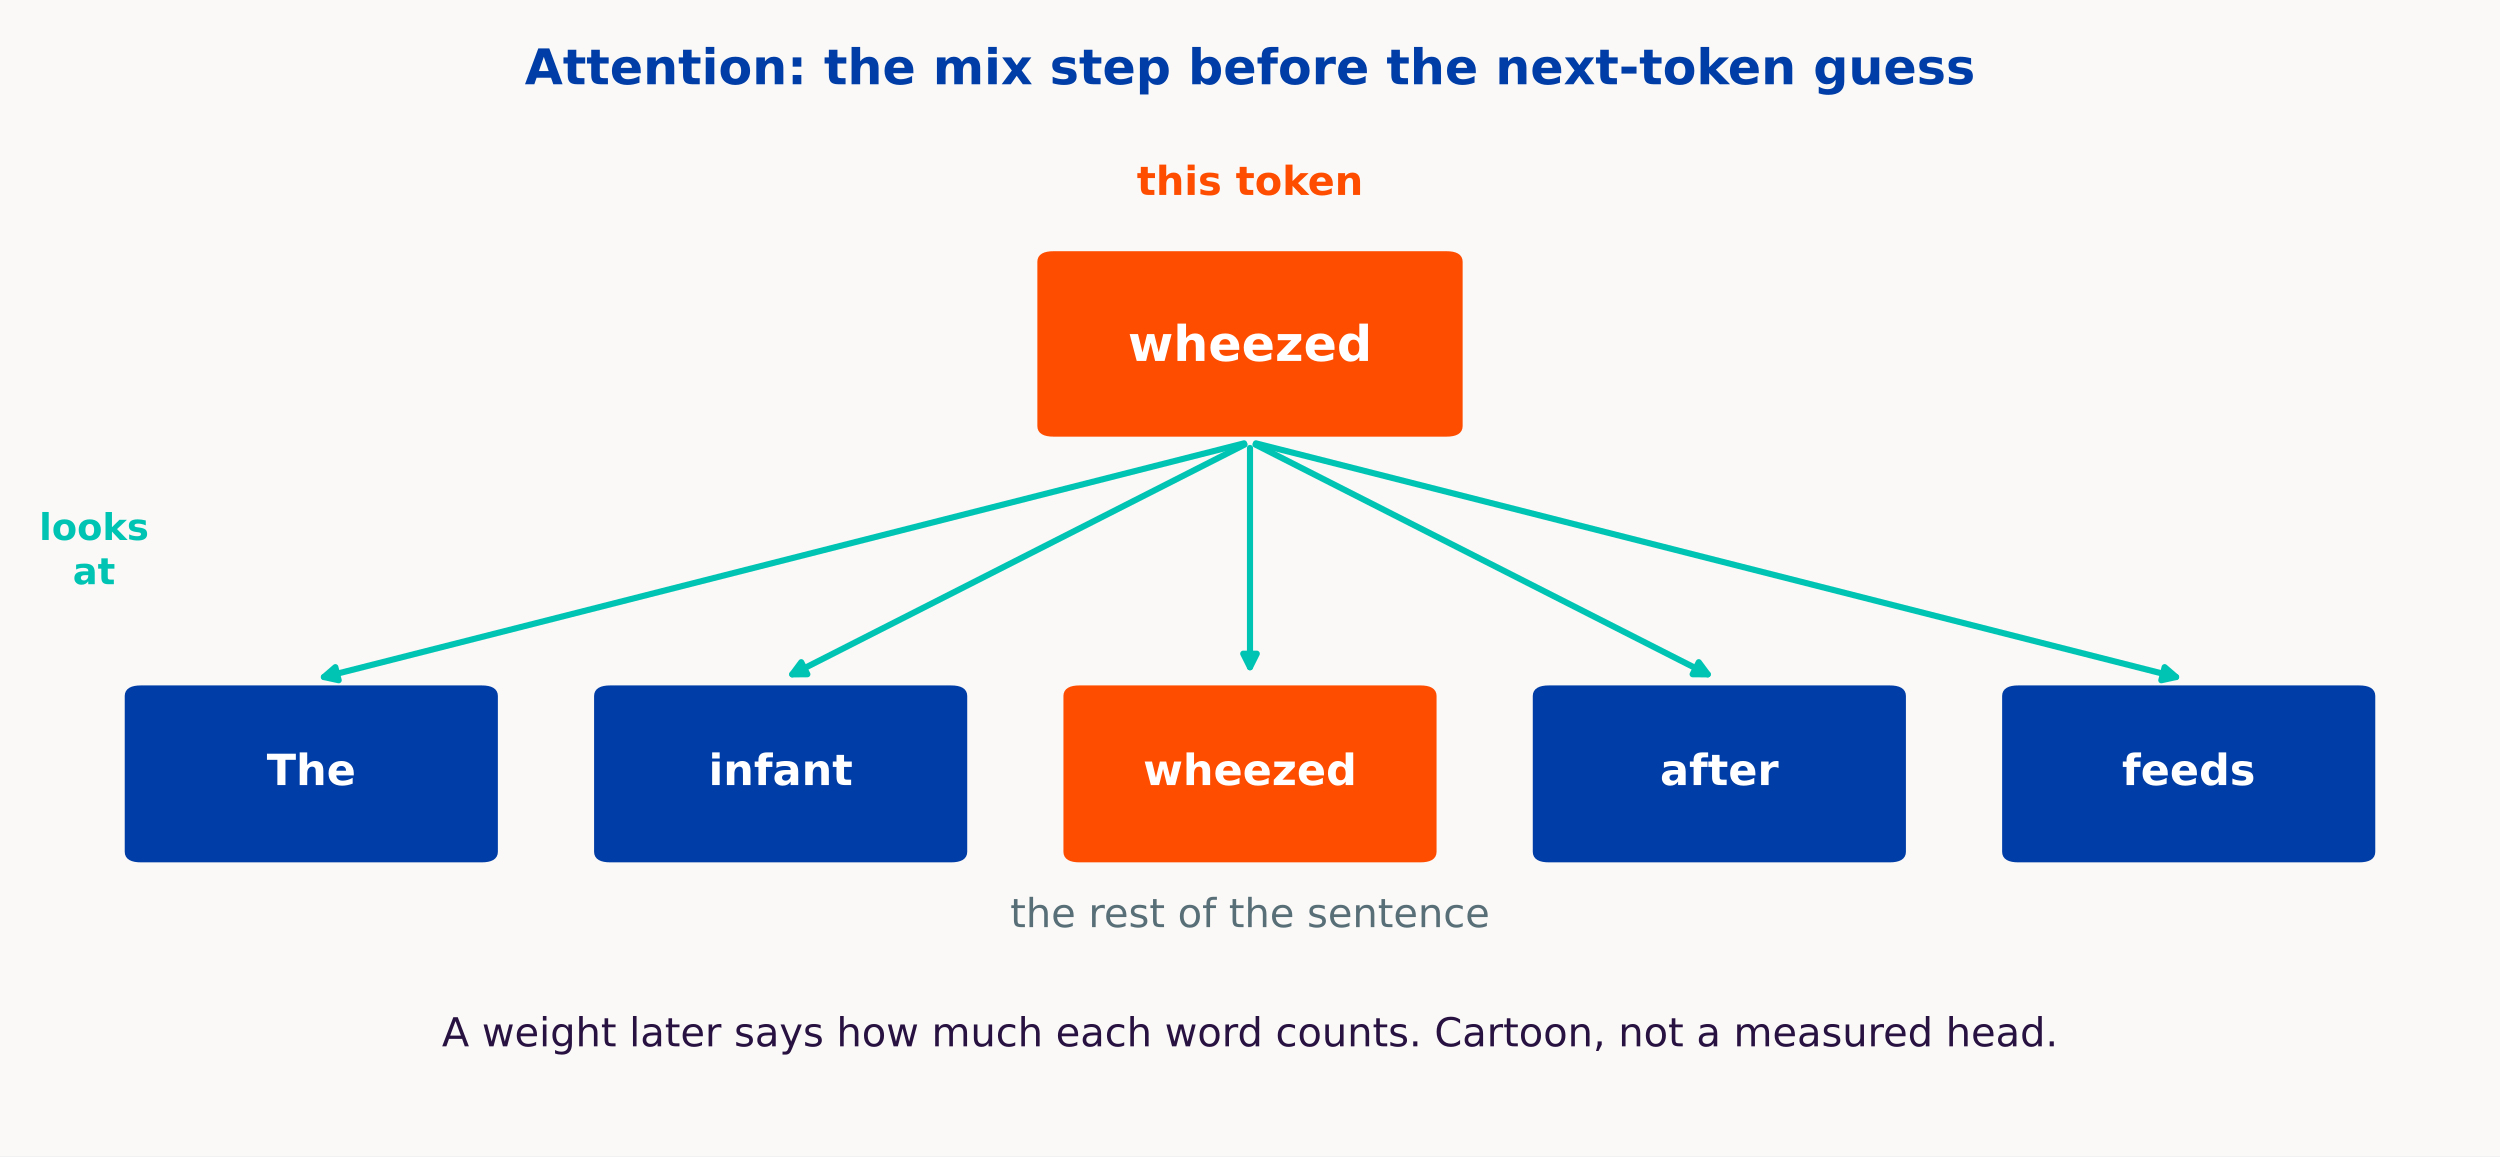
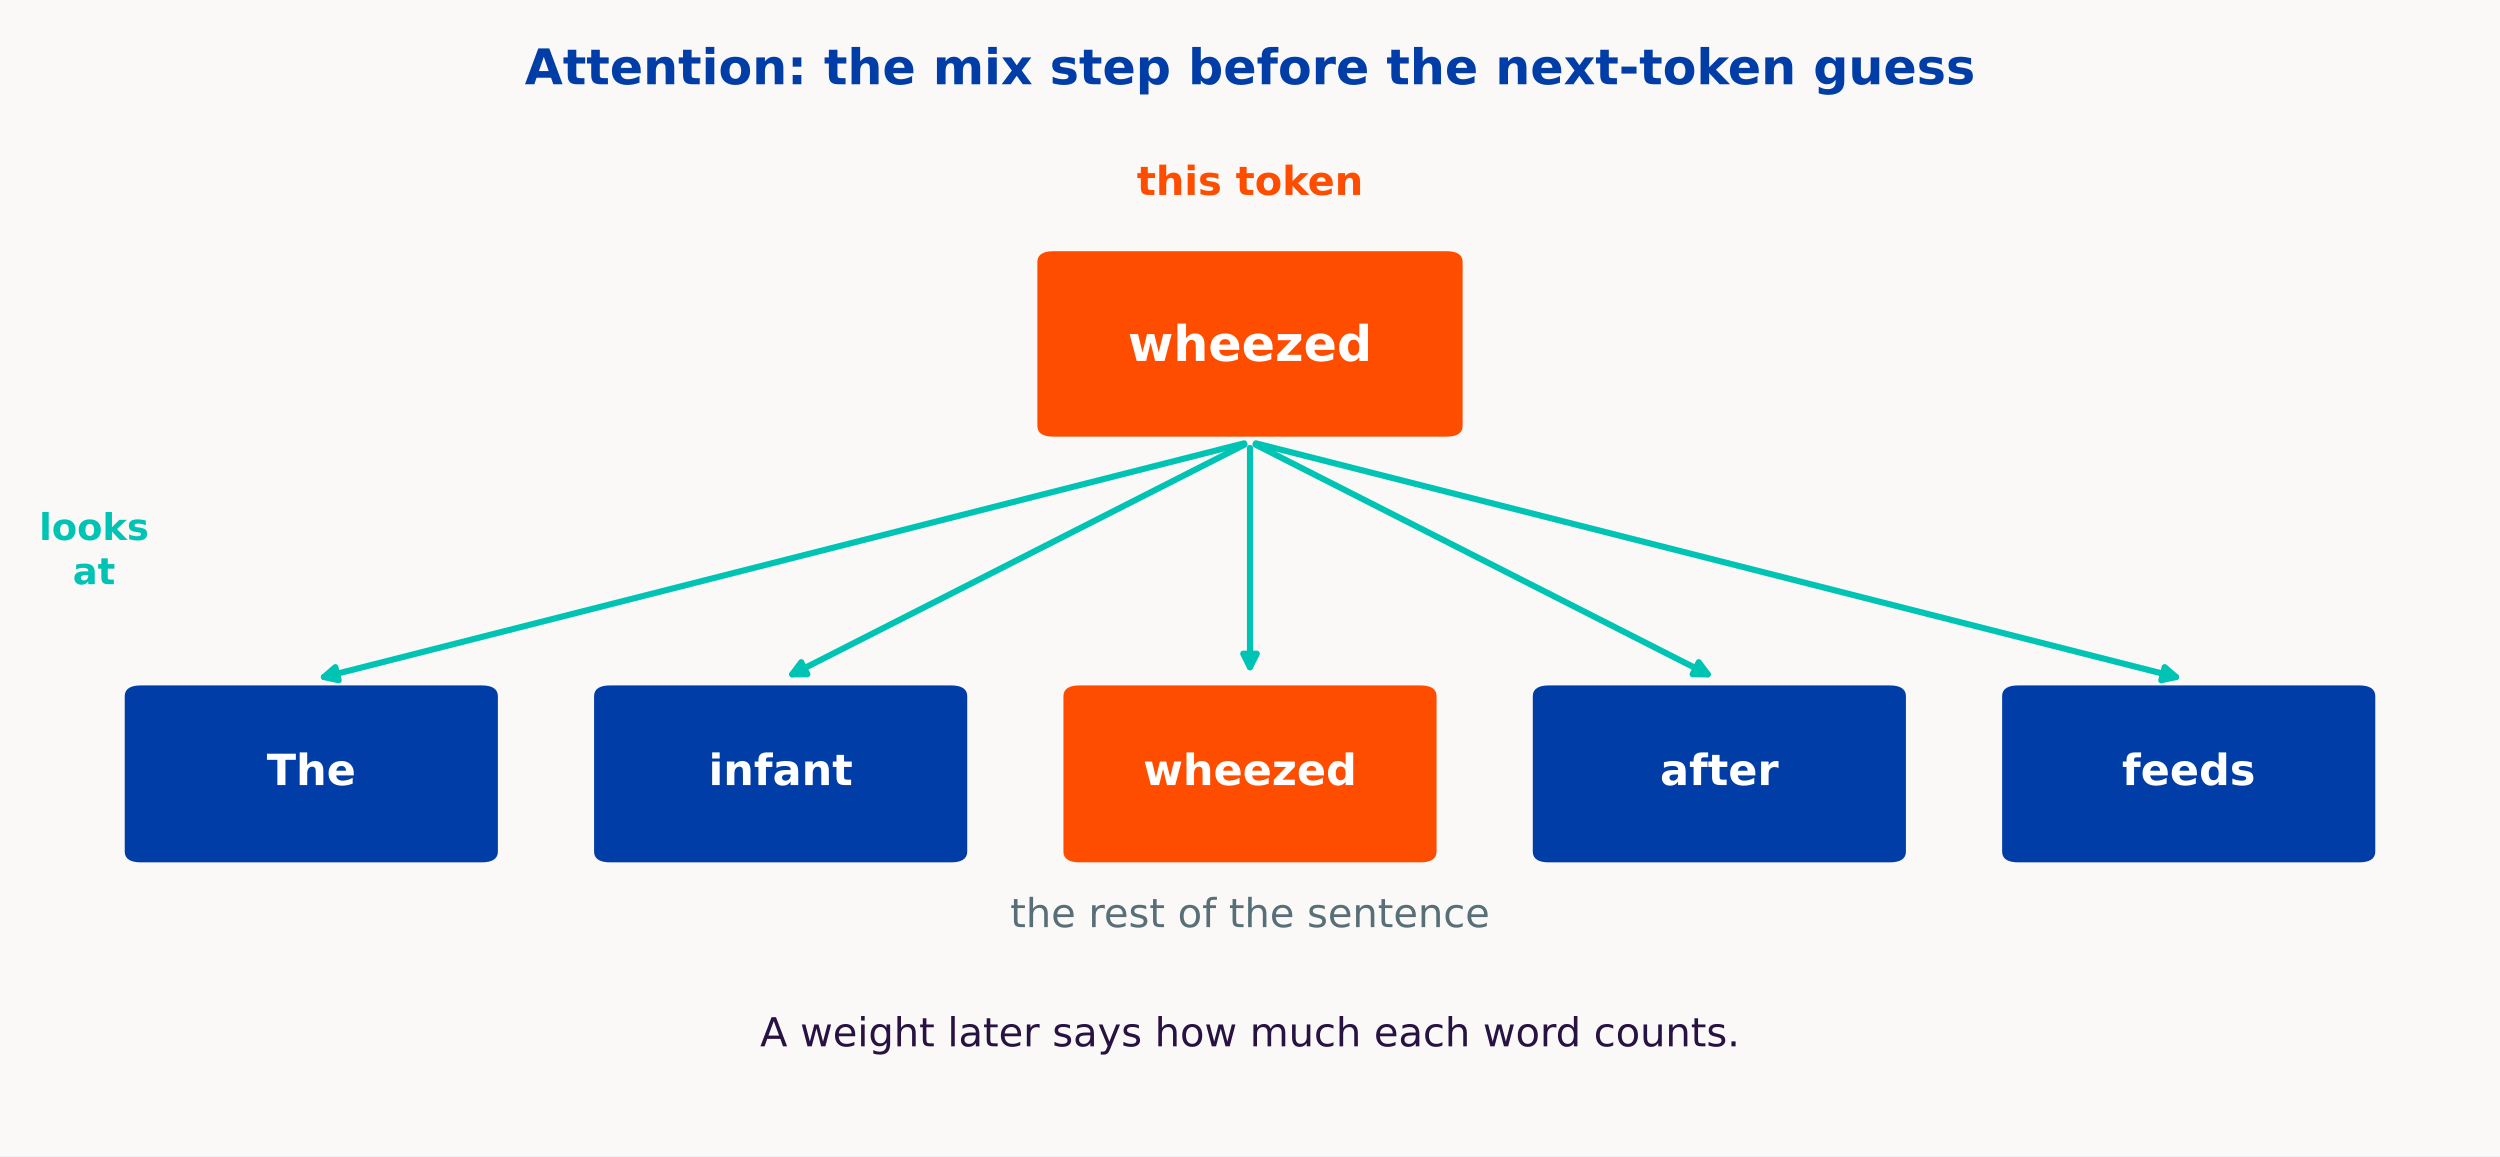
<svg xmlns="http://www.w3.org/2000/svg" xmlns:xlink="http://www.w3.org/1999/xlink" width="813.96pt" height="376.416pt" viewBox="0 0 813.96 376.416" version="1.1">
  <defs>
    <style type="text/css">*{stroke-linejoin: round; stroke-linecap: butt}</style>
  </defs>
  <g id="figure_1">
    <g id="patch_1">
      <path d="M 0 376.416  L 813.96 376.416  L 813.96 0  L 0 0  z " style="fill: #faf9f7" />
    </g>
    <g id="axes_1">
      <g id="patch_2">
-         <path d="M 343.025 141.417  L 470.935 141.417  Q 475.463 141.417 475.463 138.756  L 475.463 85.2  Q 475.463 82.539 470.935 82.539  L 343.025 82.539  Q 338.497 82.539 338.497 85.2  L 338.497 138.756  Q 338.497 141.417 343.025 141.417  z " clip-path="url(#p0706dc993b)" style="fill: #ff4d00; stroke: #ff4d00; stroke-width: 1.5; stroke-linejoin: miter" />
+         <path d="M 343.025 141.417  L 470.935 141.417  Q 475.463 141.417 475.463 138.756  L 475.463 85.2  Q 475.463 82.539 470.935 82.539  L 343.025 82.539  Q 338.497 82.539 338.497 85.2  L 338.497 138.756  Q 338.497 141.417 343.025 141.417  z " clip-path="url(#p31e3b2b6d5)" style="fill: #ff4d00; stroke: #ff4d00; stroke-width: 1.5; stroke-linejoin: miter" />
      </g>
      <g id="patch_3">
-         <path d="M 45.89 280.017  L 156.821 280.017  Q 161.348 280.017 161.348 277.356  L 161.348 226.572  Q 161.348 223.911 156.821 223.911  L 45.89 223.911  Q 41.362 223.911 41.362 226.572  L 41.362 277.356  Q 41.362 280.017 45.89 280.017  z " clip-path="url(#p0706dc993b)" style="fill: #003da6; stroke: #003da6; stroke-width: 1.5; stroke-linejoin: miter" />
+         <path d="M 45.89 280.017  L 156.821 280.017  Q 161.348 280.017 161.348 277.356  L 161.348 226.572  Q 161.348 223.911 156.821 223.911  L 45.89 223.911  Q 41.362 223.911 41.362 226.572  L 41.362 277.356  Q 41.362 280.017 45.89 280.017  z " clip-path="url(#p31e3b2b6d5)" style="fill: #003da6; stroke: #003da6; stroke-width: 1.5; stroke-linejoin: miter" />
      </g>
      <g id="patch_4">
-         <path d="M 198.703 280.017  L 309.633 280.017  Q 314.161 280.017 314.161 277.356  L 314.161 226.572  Q 314.161 223.911 309.633 223.911  L 198.703 223.911  Q 194.175 223.911 194.175 226.572  L 194.175 277.356  Q 194.175 280.017 198.703 280.017  z " clip-path="url(#p0706dc993b)" style="fill: #003da6; stroke: #003da6; stroke-width: 1.5; stroke-linejoin: miter" />
+         <path d="M 198.703 280.017  L 309.633 280.017  Q 314.161 280.017 314.161 277.356  L 314.161 226.572  Q 314.161 223.911 309.633 223.911  L 198.703 223.911  Q 194.175 223.911 194.175 226.572  L 194.175 277.356  Q 194.175 280.017 198.703 280.017  z " clip-path="url(#p31e3b2b6d5)" style="fill: #003da6; stroke: #003da6; stroke-width: 1.5; stroke-linejoin: miter" />
      </g>
      <g id="patch_5">
-         <path d="M 351.515 280.017  L 462.445 280.017  Q 466.973 280.017 466.973 277.356  L 466.973 226.572  Q 466.973 223.911 462.445 223.911  L 351.515 223.911  Q 346.987 223.911 346.987 226.572  L 346.987 277.356  Q 346.987 280.017 351.515 280.017  z " clip-path="url(#p0706dc993b)" style="fill: #ff4d00; stroke: #ff4d00; stroke-width: 1.5; stroke-linejoin: miter" />
+         <path d="M 351.515 280.017  L 462.445 280.017  Q 466.973 280.017 466.973 277.356  L 466.973 226.572  Q 466.973 223.911 462.445 223.911  L 351.515 223.911  Q 346.987 223.911 346.987 226.572  L 346.987 277.356  Q 346.987 280.017 351.515 280.017  z " clip-path="url(#p31e3b2b6d5)" style="fill: #ff4d00; stroke: #ff4d00; stroke-width: 1.5; stroke-linejoin: miter" />
      </g>
      <g id="patch_6">
-         <path d="M 504.327 280.017  L 615.257 280.017  Q 619.785 280.017 619.785 277.356  L 619.785 226.572  Q 619.785 223.911 615.257 223.911  L 504.327 223.911  Q 499.799 223.911 499.799 226.572  L 499.799 277.356  Q 499.799 280.017 504.327 280.017  z " clip-path="url(#p0706dc993b)" style="fill: #003da6; stroke: #003da6; stroke-width: 1.5; stroke-linejoin: miter" />
+         <path d="M 504.327 280.017  L 615.257 280.017  Q 619.785 280.017 619.785 277.356  L 619.785 226.572  Q 619.785 223.911 615.257 223.911  L 504.327 223.911  Q 499.799 223.911 499.799 226.572  L 499.799 277.356  Q 499.799 280.017 504.327 280.017  z " clip-path="url(#p31e3b2b6d5)" style="fill: #003da6; stroke: #003da6; stroke-width: 1.5; stroke-linejoin: miter" />
      </g>
      <g id="patch_7">
-         <path d="M 657.139 280.017  L 768.07 280.017  Q 772.598 280.017 772.598 277.356  L 772.598 226.572  Q 772.598 223.911 768.07 223.911  L 657.139 223.911  Q 652.612 223.911 652.612 226.572  L 652.612 277.356  Q 652.612 280.017 657.139 280.017  z " clip-path="url(#p0706dc993b)" style="fill: #003da6; stroke: #003da6; stroke-width: 1.5; stroke-linejoin: miter" />
+         <path d="M 657.139 280.017  L 768.07 280.017  Q 772.598 280.017 772.598 277.356  L 772.598 226.572  Q 772.598 223.911 768.07 223.911  L 657.139 223.911  Q 652.612 223.911 652.612 226.572  L 652.612 277.356  Q 652.612 280.017 657.139 280.017  z " clip-path="url(#p31e3b2b6d5)" style="fill: #003da6; stroke: #003da6; stroke-width: 1.5; stroke-linejoin: miter" />
      </g>
      <g id="text_1">
        <g style="fill: #003da6" transform="translate(170.8613 27.432) scale(0.16 -0.16)">
          <defs>
            <path id="DejaVuSans-Bold-24" d="M 3419 850  L 1538 850  L 1241 0  L 31 0  L 1759 4666  L 3194 4666  L 4922 0  L 3713 0  L 3419 850  z M 1838 1716  L 3116 1716  L 2478 3572  L 1838 1716  z " transform="scale(0.015625)" />
            <path id="DejaVuSans-Bold-57" d="M 1759 4494  L 1759 3500  L 2913 3500  L 2913 2700  L 1759 2700  L 1759 1216  Q 1759 972 1856 886  Q 1953 800 2241 800  L 2816 800  L 2816 0  L 1856 0  Q 1194 0 917 276  Q 641 553 641 1216  L 641 2700  L 84 2700  L 84 3500  L 641 3500  L 641 4494  L 1759 4494  z " transform="scale(0.015625)" />
            <path id="DejaVuSans-Bold-48" d="M 4031 1759  L 4031 1441  L 1416 1441  Q 1456 1047 1700 850  Q 1944 653 2381 653  Q 2734 653 3104 758  Q 3475 863 3866 1075  L 3866 213  Q 3469 63 3072 -14  Q 2675 -91 2278 -91  Q 1328 -91 801 392  Q 275 875 275 1747  Q 275 2603 792 3093  Q 1309 3584 2216 3584  Q 3041 3584 3536 3087  Q 4031 2591 4031 1759  z M 2881 2131  Q 2881 2450 2695 2645  Q 2509 2841 2209 2841  Q 1884 2841 1681 2658  Q 1478 2475 1428 2131  L 2881 2131  z " transform="scale(0.015625)" />
            <path id="DejaVuSans-Bold-51" d="M 4056 2131  L 4056 0  L 2931 0  L 2931 347  L 2931 1631  Q 2931 2084 2911 2256  Q 2891 2428 2841 2509  Q 2775 2619 2662 2680  Q 2550 2741 2406 2741  Q 2056 2741 1856 2470  Q 1656 2200 1656 1722  L 1656 0  L 538 0  L 538 3500  L 1656 3500  L 1656 2988  Q 1909 3294 2193 3439  Q 2478 3584 2822 3584  Q 3428 3584 3742 3212  Q 4056 2841 4056 2131  z " transform="scale(0.015625)" />
            <path id="DejaVuSans-Bold-4c" d="M 538 3500  L 1656 3500  L 1656 0  L 538 0  L 538 3500  z M 538 4863  L 1656 4863  L 1656 3950  L 538 3950  L 538 4863  z " transform="scale(0.015625)" />
            <path id="DejaVuSans-Bold-52" d="M 2203 2784  Q 1831 2784 1636 2517  Q 1441 2250 1441 1747  Q 1441 1244 1636 976  Q 1831 709 2203 709  Q 2569 709 2762 976  Q 2956 1244 2956 1747  Q 2956 2250 2762 2517  Q 2569 2784 2203 2784  z M 2203 3584  Q 3106 3584 3614 3096  Q 4122 2609 4122 1747  Q 4122 884 3614 396  Q 3106 -91 2203 -91  Q 1297 -91 786 396  Q 275 884 275 1747  Q 275 2609 786 3096  Q 1297 3584 2203 3584  z " transform="scale(0.015625)" />
            <path id="DejaVuSans-Bold-1d" d="M 716 3500  L 1844 3500  L 1844 2291  L 716 2291  L 716 3500  z M 716 1209  L 1844 1209  L 1844 0  L 716 0  L 716 1209  z " transform="scale(0.015625)" />
            <path id="DejaVuSans-Bold-3" transform="scale(0.015625)" />
            <path id="DejaVuSans-Bold-4b" d="M 4056 2131  L 4056 0  L 2931 0  L 2931 347  L 2931 1625  Q 2931 2084 2911 2256  Q 2891 2428 2841 2509  Q 2775 2619 2662 2680  Q 2550 2741 2406 2741  Q 2056 2741 1856 2470  Q 1656 2200 1656 1722  L 1656 0  L 538 0  L 538 4863  L 1656 4863  L 1656 2988  Q 1909 3294 2193 3439  Q 2478 3584 2822 3584  Q 3428 3584 3742 3212  Q 4056 2841 4056 2131  z " transform="scale(0.015625)" />
            <path id="DejaVuSans-Bold-50" d="M 3781 2919  Q 3994 3244 4286 3414  Q 4578 3584 4928 3584  Q 5531 3584 5847 3212  Q 6163 2841 6163 2131  L 6163 0  L 5038 0  L 5038 1825  Q 5041 1866 5042 1909  Q 5044 1953 5044 2034  Q 5044 2406 4934 2573  Q 4825 2741 4581 2741  Q 4263 2741 4089 2478  Q 3916 2216 3909 1719  L 3909 0  L 2784 0  L 2784 1825  Q 2784 2406 2684 2573  Q 2584 2741 2328 2741  Q 2006 2741 1831 2477  Q 1656 2213 1656 1722  L 1656 0  L 531 0  L 531 3500  L 1656 3500  L 1656 2988  Q 1863 3284 2130 3434  Q 2397 3584 2719 3584  Q 3081 3584 3359 3409  Q 3638 3234 3781 2919  z " transform="scale(0.015625)" />
            <path id="DejaVuSans-Bold-5b" d="M 1422 1791  L 159 3500  L 1344 3500  L 2059 2463  L 2784 3500  L 3969 3500  L 2706 1797  L 4031 0  L 2847 0  L 2059 1106  L 1281 0  L 97 0  L 1422 1791  z " transform="scale(0.015625)" />
            <path id="DejaVuSans-Bold-56" d="M 3272 3391  L 3272 2541  Q 2913 2691 2578 2766  Q 2244 2841 1947 2841  Q 1628 2841 1473 2761  Q 1319 2681 1319 2516  Q 1319 2381 1436 2309  Q 1553 2238 1856 2203  L 2053 2175  Q 2913 2066 3209 1816  Q 3506 1566 3506 1031  Q 3506 472 3093 190  Q 2681 -91 1863 -91  Q 1516 -91 1145 -36  Q 775 19 384 128  L 384 978  Q 719 816 1070 734  Q 1422 653 1784 653  Q 2113 653 2278 743  Q 2444 834 2444 1013  Q 2444 1163 2330 1236  Q 2216 1309 1875 1350  L 1678 1375  Q 931 1469 631 1722  Q 331 1975 331 2491  Q 331 3047 712 3315  Q 1094 3584 1881 3584  Q 2191 3584 2531 3537  Q 2872 3491 3272 3391  z " transform="scale(0.015625)" />
            <path id="DejaVuSans-Bold-53" d="M 1656 506  L 1656 -1331  L 538 -1331  L 538 3500  L 1656 3500  L 1656 2988  Q 1888 3294 2169 3439  Q 2450 3584 2816 3584  Q 3463 3584 3878 3070  Q 4294 2556 4294 1747  Q 4294 938 3878 423  Q 3463 -91 2816 -91  Q 2450 -91 2169 54  Q 1888 200 1656 506  z M 2400 2772  Q 2041 2772 1848 2508  Q 1656 2244 1656 1747  Q 1656 1250 1848 986  Q 2041 722 2400 722  Q 2759 722 2948 984  Q 3138 1247 3138 1747  Q 3138 2247 2948 2509  Q 2759 2772 2400 2772  z " transform="scale(0.015625)" />
            <path id="DejaVuSans-Bold-45" d="M 2400 722  Q 2759 722 2948 984  Q 3138 1247 3138 1747  Q 3138 2247 2948 2509  Q 2759 2772 2400 2772  Q 2041 2772 1848 2508  Q 1656 2244 1656 1747  Q 1656 1250 1848 986  Q 2041 722 2400 722  z M 1656 2988  Q 1888 3294 2169 3439  Q 2450 3584 2816 3584  Q 3463 3584 3878 3070  Q 4294 2556 4294 1747  Q 4294 938 3878 423  Q 3463 -91 2816 -91  Q 2450 -91 2169 54  Q 1888 200 1656 506  L 1656 0  L 538 0  L 538 4863  L 1656 4863  L 1656 2988  z " transform="scale(0.015625)" />
            <path id="DejaVuSans-Bold-49" d="M 2841 4863  L 2841 4128  L 2222 4128  Q 1984 4128 1890 4042  Q 1797 3956 1797 3744  L 1797 3500  L 2753 3500  L 2753 2700  L 1797 2700  L 1797 0  L 678 0  L 678 2700  L 122 2700  L 122 3500  L 678 3500  L 678 3744  Q 678 4316 997 4589  Q 1316 4863 1984 4863  L 2841 4863  z " transform="scale(0.015625)" />
            <path id="DejaVuSans-Bold-55" d="M 3138 2547  Q 2991 2616 2845 2648  Q 2700 2681 2553 2681  Q 2122 2681 1889 2404  Q 1656 2128 1656 1613  L 1656 0  L 538 0  L 538 3500  L 1656 3500  L 1656 2925  Q 1872 3269 2151 3426  Q 2431 3584 2822 3584  Q 2878 3584 2943 3579  Q 3009 3575 3134 3559  L 3138 2547  z " transform="scale(0.015625)" />
            <path id="DejaVuSans-Bold-10" d="M 347 2297  L 2309 2297  L 2309 1388  L 347 1388  L 347 2297  z " transform="scale(0.015625)" />
            <path id="DejaVuSans-Bold-4e" d="M 538 4863  L 1656 4863  L 1656 2216  L 2944 3500  L 4244 3500  L 2534 1894  L 4378 0  L 3022 0  L 1656 1459  L 1656 0  L 538 0  L 538 4863  z " transform="scale(0.015625)" />
            <path id="DejaVuSans-Bold-4a" d="M 2919 594  Q 2688 288 2409 144  Q 2131 0 1766 0  Q 1125 0 706 504  Q 288 1009 288 1791  Q 288 2575 706 3076  Q 1125 3578 1766 3578  Q 2131 3578 2409 3434  Q 2688 3291 2919 2981  L 2919 3500  L 4044 3500  L 4044 353  Q 4044 -491 3511 -936  Q 2978 -1381 1966 -1381  Q 1638 -1381 1331 -1331  Q 1025 -1281 716 -1178  L 716 -306  Q 1009 -475 1290 -558  Q 1572 -641 1856 -641  Q 2406 -641 2662 -400  Q 2919 -159 2919 353  L 2919 594  z M 2181 2772  Q 1834 2772 1640 2515  Q 1447 2259 1447 1791  Q 1447 1309 1634 1061  Q 1822 813 2181 813  Q 2531 813 2725 1069  Q 2919 1325 2919 1791  Q 2919 2259 2725 2515  Q 2531 2772 2181 2772  z " transform="scale(0.015625)" />
            <path id="DejaVuSans-Bold-58" d="M 500 1363  L 500 3500  L 1625 3500  L 1625 3150  Q 1625 2866 1622 2436  Q 1619 2006 1619 1863  Q 1619 1441 1641 1255  Q 1663 1069 1716 984  Q 1784 875 1895 815  Q 2006 756 2150 756  Q 2500 756 2700 1025  Q 2900 1294 2900 1772  L 2900 3500  L 4019 3500  L 4019 0  L 2900 0  L 2900 506  Q 2647 200 2364 54  Q 2081 -91 1741 -91  Q 1134 -91 817 281  Q 500 653 500 1363  z " transform="scale(0.015625)" />
          </defs>
          <use xlink:href="#DejaVuSans-Bold-24" />
          <use xlink:href="#DejaVuSans-Bold-57" transform="translate(77.39062 0)" />
          <use xlink:href="#DejaVuSans-Bold-57" transform="translate(125.1875 0)" />
          <use xlink:href="#DejaVuSans-Bold-48" transform="translate(172.9844 0)" />
          <use xlink:href="#DejaVuSans-Bold-51" transform="translate(240.8125 0)" />
          <use xlink:href="#DejaVuSans-Bold-57" transform="translate(312 0)" />
          <use xlink:href="#DejaVuSans-Bold-4c" transform="translate(359.7969 0)" />
          <use xlink:href="#DejaVuSans-Bold-52" transform="translate(394.0781 0)" />
          <use xlink:href="#DejaVuSans-Bold-51" transform="translate(462.7812 0)" />
          <use xlink:href="#DejaVuSans-Bold-1d" transform="translate(533.9688 0)" />
          <use xlink:href="#DejaVuSans-Bold-3" transform="translate(573.9531 0)" />
          <use xlink:href="#DejaVuSans-Bold-57" transform="translate(608.7656 0)" />
          <use xlink:href="#DejaVuSans-Bold-4b" transform="translate(656.5625 0)" />
          <use xlink:href="#DejaVuSans-Bold-48" transform="translate(727.75 0)" />
          <use xlink:href="#DejaVuSans-Bold-3" transform="translate(795.5781 0)" />
          <use xlink:href="#DejaVuSans-Bold-50" transform="translate(830.3906 0)" />
          <use xlink:href="#DejaVuSans-Bold-4c" transform="translate(934.5938 0)" />
          <use xlink:href="#DejaVuSans-Bold-5b" transform="translate(968.875 0)" />
          <use xlink:href="#DejaVuSans-Bold-3" transform="translate(1033.375 0)" />
          <use xlink:href="#DejaVuSans-Bold-56" transform="translate(1068.188 0)" />
          <use xlink:href="#DejaVuSans-Bold-57" transform="translate(1127.703 0)" />
          <use xlink:href="#DejaVuSans-Bold-48" transform="translate(1175.5 0)" />
          <use xlink:href="#DejaVuSans-Bold-53" transform="translate(1243.328 0)" />
          <use xlink:href="#DejaVuSans-Bold-3" transform="translate(1314.906 0)" />
          <use xlink:href="#DejaVuSans-Bold-45" transform="translate(1349.719 0)" />
          <use xlink:href="#DejaVuSans-Bold-48" transform="translate(1421.297 0)" />
          <use xlink:href="#DejaVuSans-Bold-49" transform="translate(1489.125 0)" />
          <use xlink:href="#DejaVuSans-Bold-52" transform="translate(1532.625 0)" />
          <use xlink:href="#DejaVuSans-Bold-55" transform="translate(1601.328 0)" />
          <use xlink:href="#DejaVuSans-Bold-48" transform="translate(1650.641 0)" />
          <use xlink:href="#DejaVuSans-Bold-3" transform="translate(1718.469 0)" />
          <use xlink:href="#DejaVuSans-Bold-57" transform="translate(1753.281 0)" />
          <use xlink:href="#DejaVuSans-Bold-4b" transform="translate(1801.078 0)" />
          <use xlink:href="#DejaVuSans-Bold-48" transform="translate(1872.266 0)" />
          <use xlink:href="#DejaVuSans-Bold-3" transform="translate(1940.094 0)" />
          <use xlink:href="#DejaVuSans-Bold-51" transform="translate(1974.906 0)" />
          <use xlink:href="#DejaVuSans-Bold-48" transform="translate(2046.094 0)" />
          <use xlink:href="#DejaVuSans-Bold-5b" transform="translate(2113.922 0)" />
          <use xlink:href="#DejaVuSans-Bold-57" transform="translate(2178.422 0)" />
          <use xlink:href="#DejaVuSans-Bold-10" transform="translate(2226.219 0)" />
          <use xlink:href="#DejaVuSans-Bold-57" transform="translate(2267.719 0)" />
          <use xlink:href="#DejaVuSans-Bold-52" transform="translate(2315.516 0)" />
          <use xlink:href="#DejaVuSans-Bold-4e" transform="translate(2384.219 0)" />
          <use xlink:href="#DejaVuSans-Bold-48" transform="translate(2448.031 0)" />
          <use xlink:href="#DejaVuSans-Bold-51" transform="translate(2515.859 0)" />
          <use xlink:href="#DejaVuSans-Bold-3" transform="translate(2587.047 0)" />
          <use xlink:href="#DejaVuSans-Bold-4a" transform="translate(2621.859 0)" />
          <use xlink:href="#DejaVuSans-Bold-58" transform="translate(2693.438 0)" />
          <use xlink:href="#DejaVuSans-Bold-48" transform="translate(2764.625 0)" />
          <use xlink:href="#DejaVuSans-Bold-56" transform="translate(2832.453 0)" />
          <use xlink:href="#DejaVuSans-Bold-56" transform="translate(2891.969 0)" />
        </g>
      </g>
      <g id="text_2">
        <g style="fill: #ff4d00" transform="translate(370.1301 63.468) scale(0.13 -0.13)">
          <use xlink:href="#DejaVuSans-Bold-57" />
          <use xlink:href="#DejaVuSans-Bold-4b" transform="translate(47.79688 0)" />
          <use xlink:href="#DejaVuSans-Bold-4c" transform="translate(118.9844 0)" />
          <use xlink:href="#DejaVuSans-Bold-56" transform="translate(153.2656 0)" />
          <use xlink:href="#DejaVuSans-Bold-3" transform="translate(212.7812 0)" />
          <use xlink:href="#DejaVuSans-Bold-57" transform="translate(247.5938 0)" />
          <use xlink:href="#DejaVuSans-Bold-52" transform="translate(295.3906 0)" />
          <use xlink:href="#DejaVuSans-Bold-4e" transform="translate(364.0938 0)" />
          <use xlink:href="#DejaVuSans-Bold-48" transform="translate(427.9062 0)" />
          <use xlink:href="#DejaVuSans-Bold-51" transform="translate(495.7344 0)" />
        </g>
      </g>
      <g id="text_3">
        <g style="fill: #ffffff" transform="translate(367.2325 117.5209) scale(0.16 -0.16)">
          <defs>
            <path id="DejaVuSans-Bold-5a" d="M 225 3500  L 1313 3500  L 1900 1088  L 2491 3500  L 3425 3500  L 4013 1113  L 4603 3500  L 5691 3500  L 4769 0  L 3547 0  L 2956 2406  L 2369 0  L 1147 0  L 225 3500  z " transform="scale(0.015625)" />
            <path id="DejaVuSans-Bold-5d" d="M 366 3500  L 3419 3500  L 3419 2719  L 1575 800  L 3419 800  L 3419 0  L 288 0  L 288 781  L 2131 2700  L 366 2700  L 366 3500  z " transform="scale(0.015625)" />
            <path id="DejaVuSans-Bold-47" d="M 2919 2988  L 2919 4863  L 4044 4863  L 4044 0  L 2919 0  L 2919 506  Q 2688 197 2409 53  Q 2131 -91 1766 -91  Q 1119 -91 703 423  Q 288 938 288 1747  Q 288 2556 703 3070  Q 1119 3584 1766 3584  Q 2128 3584 2408 3439  Q 2688 3294 2919 2988  z M 2181 722  Q 2541 722 2730 984  Q 2919 1247 2919 1747  Q 2919 2247 2730 2509  Q 2541 2772 2181 2772  Q 1825 2772 1636 2509  Q 1447 2247 1447 1747  Q 1447 1247 1636 984  Q 1825 722 2181 722  z " transform="scale(0.015625)" />
          </defs>
          <use xlink:href="#DejaVuSans-Bold-5a" />
          <use xlink:href="#DejaVuSans-Bold-4b" transform="translate(92.39062 0)" />
          <use xlink:href="#DejaVuSans-Bold-48" transform="translate(163.5781 0)" />
          <use xlink:href="#DejaVuSans-Bold-48" transform="translate(231.4062 0)" />
          <use xlink:href="#DejaVuSans-Bold-5d" transform="translate(299.2344 0)" />
          <use xlink:href="#DejaVuSans-Bold-48" transform="translate(357.4375 0)" />
          <use xlink:href="#DejaVuSans-Bold-47" transform="translate(425.2656 0)" />
        </g>
      </g>
      <g id="text_4">
        <g style="fill: #00c4b3" transform="translate(12.74681 175.8085) scale(0.12 -0.12)">
          <defs>
            <path id="DejaVuSans-Bold-4f" d="M 538 4863  L 1656 4863  L 1656 0  L 538 0  L 538 4863  z " transform="scale(0.015625)" />
          </defs>
          <use xlink:href="#DejaVuSans-Bold-4f" />
          <use xlink:href="#DejaVuSans-Bold-52" transform="translate(34.28125 0)" />
          <use xlink:href="#DejaVuSans-Bold-52" transform="translate(102.9844 0)" />
          <use xlink:href="#DejaVuSans-Bold-4e" transform="translate(171.6875 0)" />
          <use xlink:href="#DejaVuSans-Bold-56" transform="translate(238.1875 0)" />
        </g>
        <g style="fill: #00c4b3" transform="translate(23.69213 190.2108) scale(0.12 -0.12)">
          <defs>
            <path id="DejaVuSans-Bold-44" d="M 2106 1575  Q 1756 1575 1579 1456  Q 1403 1338 1403 1106  Q 1403 894 1545 773  Q 1688 653 1941 653  Q 2256 653 2472 879  Q 2688 1106 2688 1447  L 2688 1575  L 2106 1575  z M 3816 1997  L 3816 0  L 2688 0  L 2688 519  Q 2463 200 2181 54  Q 1900 -91 1497 -91  Q 953 -91 614 226  Q 275 544 275 1050  Q 275 1666 698 1953  Q 1122 2241 2028 2241  L 2688 2241  L 2688 2328  Q 2688 2594 2478 2717  Q 2269 2841 1825 2841  Q 1466 2841 1156 2769  Q 847 2697 581 2553  L 581 3406  Q 941 3494 1303 3539  Q 1666 3584 2028 3584  Q 2975 3584 3395 3211  Q 3816 2838 3816 1997  z " transform="scale(0.015625)" />
          </defs>
          <use xlink:href="#DejaVuSans-Bold-44" />
          <use xlink:href="#DejaVuSans-Bold-57" transform="translate(67.48438 0)" />
        </g>
      </g>
      <g id="text_5">
        <g style="fill: #ffffff" transform="translate(86.84902 255.6013) scale(0.14 -0.14)">
          <defs>
            <path id="DejaVuSans-Bold-37" d="M 31 4666  L 4331 4666  L 4331 3756  L 2784 3756  L 2784 0  L 1581 0  L 1581 3756  L 31 3756  L 31 4666  z " transform="scale(0.015625)" />
          </defs>
          <use xlink:href="#DejaVuSans-Bold-37" />
          <use xlink:href="#DejaVuSans-Bold-4b" transform="translate(68.21875 0)" />
          <use xlink:href="#DejaVuSans-Bold-48" transform="translate(139.4062 0)" />
        </g>
      </g>
      <g id="patch_8">
        <path d="M 405.045 144.347  Q 254.171 182.663 105.464 220.429  " style="fill: none; stroke: #00c4b3; stroke-width: 2; stroke-linecap: round" />
        <path d="M 110.27 221.478  L 105.464 220.429  L 109.187 217.213  z " style="fill: #00c4b3; stroke: #00c4b3; stroke-width: 2; stroke-linecap: round" />
      </g>
      <g id="text_6">
        <g style="fill: #ffffff" transform="translate(230.6871 255.6013) scale(0.14 -0.14)">
          <use xlink:href="#DejaVuSans-Bold-4c" />
          <use xlink:href="#DejaVuSans-Bold-51" transform="translate(34.28125 0)" />
          <use xlink:href="#DejaVuSans-Bold-49" transform="translate(105.4688 0)" />
          <use xlink:href="#DejaVuSans-Bold-44" transform="translate(148.9688 0)" />
          <use xlink:href="#DejaVuSans-Bold-51" transform="translate(216.4531 0)" />
          <use xlink:href="#DejaVuSans-Bold-57" transform="translate(287.6406 0)" />
        </g>
      </g>
      <g id="patch_9">
        <path d="M 405.196 144.762  Q 330.573 182.665 257.943 219.555  " style="fill: none; stroke: #00c4b3; stroke-width: 2; stroke-linecap: round" />
        <path d="M 262.862 219.524  L 257.943 219.555  L 260.869 215.601  z " style="fill: #00c4b3; stroke: #00c4b3; stroke-width: 2; stroke-linecap: round" />
      </g>
      <g id="text_7">
        <g style="fill: #ffffff" transform="translate(372.2009 255.6013) scale(0.14 -0.14)">
          <use xlink:href="#DejaVuSans-Bold-5a" />
          <use xlink:href="#DejaVuSans-Bold-4b" transform="translate(92.39062 0)" />
          <use xlink:href="#DejaVuSans-Bold-48" transform="translate(163.5781 0)" />
          <use xlink:href="#DejaVuSans-Bold-48" transform="translate(231.4062 0)" />
          <use xlink:href="#DejaVuSans-Bold-5d" transform="translate(299.2344 0)" />
          <use xlink:href="#DejaVuSans-Bold-48" transform="translate(357.4375 0)" />
          <use xlink:href="#DejaVuSans-Bold-47" transform="translate(425.2656 0)" />
        </g>
      </g>
      <g id="patch_10">
        <path d="M 406.98 145.86  Q 406.98 182.667 406.98 217.238  " style="fill: none; stroke: #00c4b3; stroke-width: 2; stroke-linecap: round" />
        <path d="M 409.18 212.838  L 406.98 217.238  L 404.78 212.838  z " style="fill: #00c4b3; stroke: #00c4b3; stroke-width: 2; stroke-linecap: round" />
      </g>
      <g id="text_8">
        <g style="fill: #ffffff" transform="translate(540.4778 255.6013) scale(0.14 -0.14)">
          <use xlink:href="#DejaVuSans-Bold-44" />
          <use xlink:href="#DejaVuSans-Bold-49" transform="translate(67.48438 0)" />
          <use xlink:href="#DejaVuSans-Bold-57" transform="translate(110.9844 0)" />
          <use xlink:href="#DejaVuSans-Bold-48" transform="translate(158.7812 0)" />
          <use xlink:href="#DejaVuSans-Bold-55" transform="translate(226.6094 0)" />
        </g>
      </g>
      <g id="patch_11">
        <path d="M 408.764 144.762  Q 483.387 182.665 556.017 219.555  " style="fill: none; stroke: #00c4b3; stroke-width: 2; stroke-linecap: round" />
        <path d="M 553.091 215.601  L 556.017 219.555  L 551.098 219.524  z " style="fill: #00c4b3; stroke: #00c4b3; stroke-width: 2; stroke-linecap: round" />
      </g>
      <g id="text_9">
        <g style="fill: #ffffff" transform="translate(690.8871 255.6013) scale(0.14 -0.14)">
          <use xlink:href="#DejaVuSans-Bold-49" />
          <use xlink:href="#DejaVuSans-Bold-48" transform="translate(43.5 0)" />
          <use xlink:href="#DejaVuSans-Bold-48" transform="translate(111.3281 0)" />
          <use xlink:href="#DejaVuSans-Bold-47" transform="translate(179.1562 0)" />
          <use xlink:href="#DejaVuSans-Bold-56" transform="translate(250.7344 0)" />
        </g>
      </g>
      <g id="patch_12">
        <path d="M 408.915 144.347  Q 559.789 182.663 708.496 220.429  " style="fill: none; stroke: #00c4b3; stroke-width: 2; stroke-linecap: round" />
        <path d="M 704.773 217.213  L 708.496 220.429  L 703.69 221.478  z " style="fill: #00c4b3; stroke: #00c4b3; stroke-width: 2; stroke-linecap: round" />
      </g>
      <g id="text_10">
        <g style="fill: #586f78" transform="translate(328.9089 301.86) scale(0.13 -0.13)">
          <defs>
            <path id="DejaVuSans-57" d="M 1172 4494  L 1172 3500  L 2356 3500  L 2356 3053  L 1172 3053  L 1172 1153  Q 1172 725 1289 603  Q 1406 481 1766 481  L 2356 481  L 2356 0  L 1766 0  Q 1100 0 847 248  Q 594 497 594 1153  L 594 3053  L 172 3053  L 172 3500  L 594 3500  L 594 4494  L 1172 4494  z " transform="scale(0.015625)" />
            <path id="DejaVuSans-4b" d="M 3513 2113  L 3513 0  L 2938 0  L 2938 2094  Q 2938 2591 2744 2837  Q 2550 3084 2163 3084  Q 1697 3084 1428 2787  Q 1159 2491 1159 1978  L 1159 0  L 581 0  L 581 4863  L 1159 4863  L 1159 2956  Q 1366 3272 1645 3428  Q 1925 3584 2291 3584  Q 2894 3584 3203 3211  Q 3513 2838 3513 2113  z " transform="scale(0.015625)" />
            <path id="DejaVuSans-48" d="M 3597 1894  L 3597 1613  L 953 1613  Q 991 1019 1311 708  Q 1631 397 2203 397  Q 2534 397 2845 478  Q 3156 559 3463 722  L 3463 178  Q 3153 47 2828 -22  Q 2503 -91 2169 -91  Q 1331 -91 842 396  Q 353 884 353 1716  Q 353 2575 817 3079  Q 1281 3584 2069 3584  Q 2775 3584 3186 3129  Q 3597 2675 3597 1894  z M 3022 2063  Q 3016 2534 2758 2815  Q 2500 3097 2075 3097  Q 1594 3097 1305 2825  Q 1016 2553 972 2059  L 3022 2063  z " transform="scale(0.015625)" />
            <path id="DejaVuSans-3" transform="scale(0.015625)" />
            <path id="DejaVuSans-55" d="M 2631 2963  Q 2534 3019 2420 3045  Q 2306 3072 2169 3072  Q 1681 3072 1420 2755  Q 1159 2438 1159 1844  L 1159 0  L 581 0  L 581 3500  L 1159 3500  L 1159 2956  Q 1341 3275 1631 3429  Q 1922 3584 2338 3584  Q 2397 3584 2469 3576  Q 2541 3569 2628 3553  L 2631 2963  z " transform="scale(0.015625)" />
            <path id="DejaVuSans-56" d="M 2834 3397  L 2834 2853  Q 2591 2978 2328 3040  Q 2066 3103 1784 3103  Q 1356 3103 1142 2972  Q 928 2841 928 2578  Q 928 2378 1081 2264  Q 1234 2150 1697 2047  L 1894 2003  Q 2506 1872 2764 1633  Q 3022 1394 3022 966  Q 3022 478 2636 193  Q 2250 -91 1575 -91  Q 1294 -91 989 -36  Q 684 19 347 128  L 347 722  Q 666 556 975 473  Q 1284 391 1588 391  Q 1994 391 2212 530  Q 2431 669 2431 922  Q 2431 1156 2273 1281  Q 2116 1406 1581 1522  L 1381 1569  Q 847 1681 609 1914  Q 372 2147 372 2553  Q 372 3047 722 3315  Q 1072 3584 1716 3584  Q 2034 3584 2315 3537  Q 2597 3491 2834 3397  z " transform="scale(0.015625)" />
            <path id="DejaVuSans-52" d="M 1959 3097  Q 1497 3097 1228 2736  Q 959 2375 959 1747  Q 959 1119 1226 758  Q 1494 397 1959 397  Q 2419 397 2687 759  Q 2956 1122 2956 1747  Q 2956 2369 2687 2733  Q 2419 3097 1959 3097  z M 1959 3584  Q 2709 3584 3137 3096  Q 3566 2609 3566 1747  Q 3566 888 3137 398  Q 2709 -91 1959 -91  Q 1206 -91 779 398  Q 353 888 353 1747  Q 353 2609 779 3096  Q 1206 3584 1959 3584  z " transform="scale(0.015625)" />
            <path id="DejaVuSans-49" d="M 2375 4863  L 2375 4384  L 1825 4384  Q 1516 4384 1395 4259  Q 1275 4134 1275 3809  L 1275 3500  L 2222 3500  L 2222 3053  L 1275 3053  L 1275 0  L 697 0  L 697 3053  L 147 3053  L 147 3500  L 697 3500  L 697 3744  Q 697 4328 969 4595  Q 1241 4863 1831 4863  L 2375 4863  z " transform="scale(0.015625)" />
            <path id="DejaVuSans-51" d="M 3513 2113  L 3513 0  L 2938 0  L 2938 2094  Q 2938 2591 2744 2837  Q 2550 3084 2163 3084  Q 1697 3084 1428 2787  Q 1159 2491 1159 1978  L 1159 0  L 581 0  L 581 3500  L 1159 3500  L 1159 2956  Q 1366 3272 1645 3428  Q 1925 3584 2291 3584  Q 2894 3584 3203 3211  Q 3513 2838 3513 2113  z " transform="scale(0.015625)" />
            <path id="DejaVuSans-46" d="M 3122 3366  L 3122 2828  Q 2878 2963 2633 3030  Q 2388 3097 2138 3097  Q 1578 3097 1268 2742  Q 959 2388 959 1747  Q 959 1106 1268 751  Q 1578 397 2138 397  Q 2388 397 2633 464  Q 2878 531 3122 666  L 3122 134  Q 2881 22 2623 -34  Q 2366 -91 2075 -91  Q 1284 -91 818 406  Q 353 903 353 1747  Q 353 2603 823 3093  Q 1294 3584 2113 3584  Q 2378 3584 2631 3529  Q 2884 3475 3122 3366  z " transform="scale(0.015625)" />
          </defs>
          <use xlink:href="#DejaVuSans-57" />
          <use xlink:href="#DejaVuSans-4b" transform="translate(39.20312 0)" />
          <use xlink:href="#DejaVuSans-48" transform="translate(102.5781 0)" />
          <use xlink:href="#DejaVuSans-3" transform="translate(164.1094 0)" />
          <use xlink:href="#DejaVuSans-55" transform="translate(195.8906 0)" />
          <use xlink:href="#DejaVuSans-48" transform="translate(234.7969 0)" />
          <use xlink:href="#DejaVuSans-56" transform="translate(296.3281 0)" />
          <use xlink:href="#DejaVuSans-57" transform="translate(348.4219 0)" />
          <use xlink:href="#DejaVuSans-3" transform="translate(387.625 0)" />
          <use xlink:href="#DejaVuSans-52" transform="translate(419.4062 0)" />
          <use xlink:href="#DejaVuSans-49" transform="translate(480.5938 0)" />
          <use xlink:href="#DejaVuSans-3" transform="translate(515.7969 0)" />
          <use xlink:href="#DejaVuSans-57" transform="translate(547.5781 0)" />
          <use xlink:href="#DejaVuSans-4b" transform="translate(586.7812 0)" />
          <use xlink:href="#DejaVuSans-48" transform="translate(650.1562 0)" />
          <use xlink:href="#DejaVuSans-3" transform="translate(711.6875 0)" />
          <use xlink:href="#DejaVuSans-56" transform="translate(743.4688 0)" />
          <use xlink:href="#DejaVuSans-48" transform="translate(795.5625 0)" />
          <use xlink:href="#DejaVuSans-51" transform="translate(857.0938 0)" />
          <use xlink:href="#DejaVuSans-57" transform="translate(920.4688 0)" />
          <use xlink:href="#DejaVuSans-48" transform="translate(959.6719 0)" />
          <use xlink:href="#DejaVuSans-51" transform="translate(1021.203 0)" />
          <use xlink:href="#DejaVuSans-46" transform="translate(1084.578 0)" />
          <use xlink:href="#DejaVuSans-48" transform="translate(1139.562 0)" />
        </g>
      </g>
      <g id="text_11">
-         <g style="fill: #281241" transform="translate(143.8722 340.668) scale(0.13 -0.13)">
+         <g style="fill: #281241" transform="translate(247.4802 340.668) scale(0.13 -0.13)">
          <defs>
            <path id="DejaVuSans-24" d="M 2188 4044  L 1331 1722  L 3047 1722  L 2188 4044  z M 1831 4666  L 2547 4666  L 4325 0  L 3669 0  L 3244 1197  L 1141 1197  L 716 0  L 50 0  L 1831 4666  z " transform="scale(0.015625)" />
            <path id="DejaVuSans-5a" d="M 269 3500  L 844 3500  L 1563 769  L 2278 3500  L 2956 3500  L 3675 769  L 4391 3500  L 4966 3500  L 4050 0  L 3372 0  L 2619 2869  L 1863 0  L 1184 0  L 269 3500  z " transform="scale(0.015625)" />
            <path id="DejaVuSans-4c" d="M 603 3500  L 1178 3500  L 1178 0  L 603 0  L 603 3500  z M 603 4863  L 1178 4863  L 1178 4134  L 603 4134  L 603 4863  z " transform="scale(0.015625)" />
            <path id="DejaVuSans-4a" d="M 2906 1791  Q 2906 2416 2648 2759  Q 2391 3103 1925 3103  Q 1463 3103 1205 2759  Q 947 2416 947 1791  Q 947 1169 1205 825  Q 1463 481 1925 481  Q 2391 481 2648 825  Q 2906 1169 2906 1791  z M 3481 434  Q 3481 -459 3084 -895  Q 2688 -1331 1869 -1331  Q 1566 -1331 1297 -1286  Q 1028 -1241 775 -1147  L 775 -588  Q 1028 -725 1275 -790  Q 1522 -856 1778 -856  Q 2344 -856 2625 -561  Q 2906 -266 2906 331  L 2906 616  Q 2728 306 2450 153  Q 2172 0 1784 0  Q 1141 0 747 490  Q 353 981 353 1791  Q 353 2603 747 3093  Q 1141 3584 1784 3584  Q 2172 3584 2450 3431  Q 2728 3278 2906 2969  L 2906 3500  L 3481 3500  L 3481 434  z " transform="scale(0.015625)" />
            <path id="DejaVuSans-4f" d="M 603 4863  L 1178 4863  L 1178 0  L 603 0  L 603 4863  z " transform="scale(0.015625)" />
            <path id="DejaVuSans-44" d="M 2194 1759  Q 1497 1759 1228 1600  Q 959 1441 959 1056  Q 959 750 1161 570  Q 1363 391 1709 391  Q 2188 391 2477 730  Q 2766 1069 2766 1631  L 2766 1759  L 2194 1759  z M 3341 1997  L 3341 0  L 2766 0  L 2766 531  Q 2569 213 2275 61  Q 1981 -91 1556 -91  Q 1019 -91 701 211  Q 384 513 384 1019  Q 384 1609 779 1909  Q 1175 2209 1959 2209  L 2766 2209  L 2766 2266  Q 2766 2663 2505 2880  Q 2244 3097 1772 3097  Q 1472 3097 1187 3025  Q 903 2953 641 2809  L 641 3341  Q 956 3463 1253 3523  Q 1550 3584 1831 3584  Q 2591 3584 2966 3190  Q 3341 2797 3341 1997  z " transform="scale(0.015625)" />
            <path id="DejaVuSans-5c" d="M 2059 -325  Q 1816 -950 1584 -1140  Q 1353 -1331 966 -1331  L 506 -1331  L 506 -850  L 844 -850  Q 1081 -850 1212 -737  Q 1344 -625 1503 -206  L 1606 56  L 191 3500  L 800 3500  L 1894 763  L 2988 3500  L 3597 3500  L 2059 -325  z " transform="scale(0.015625)" />
            <path id="DejaVuSans-50" d="M 3328 2828  Q 3544 3216 3844 3400  Q 4144 3584 4550 3584  Q 5097 3584 5394 3201  Q 5691 2819 5691 2113  L 5691 0  L 5113 0  L 5113 2094  Q 5113 2597 4934 2840  Q 4756 3084 4391 3084  Q 3944 3084 3684 2787  Q 3425 2491 3425 1978  L 3425 0  L 2847 0  L 2847 2094  Q 2847 2600 2669 2842  Q 2491 3084 2119 3084  Q 1678 3084 1418 2786  Q 1159 2488 1159 1978  L 1159 0  L 581 0  L 581 3500  L 1159 3500  L 1159 2956  Q 1356 3278 1631 3431  Q 1906 3584 2284 3584  Q 2666 3584 2933 3390  Q 3200 3197 3328 2828  z " transform="scale(0.015625)" />
            <path id="DejaVuSans-58" d="M 544 1381  L 544 3500  L 1119 3500  L 1119 1403  Q 1119 906 1312 657  Q 1506 409 1894 409  Q 2359 409 2629 706  Q 2900 1003 2900 1516  L 2900 3500  L 3475 3500  L 3475 0  L 2900 0  L 2900 538  Q 2691 219 2414 64  Q 2138 -91 1772 -91  Q 1169 -91 856 284  Q 544 659 544 1381  z M 1991 3584  L 1991 3584  z " transform="scale(0.015625)" />
            <path id="DejaVuSans-47" d="M 2906 2969  L 2906 4863  L 3481 4863  L 3481 0  L 2906 0  L 2906 525  Q 2725 213 2448 61  Q 2172 -91 1784 -91  Q 1150 -91 751 415  Q 353 922 353 1747  Q 353 2572 751 3078  Q 1150 3584 1784 3584  Q 2172 3584 2448 3432  Q 2725 3281 2906 2969  z M 947 1747  Q 947 1113 1208 752  Q 1469 391 1925 391  Q 2381 391 2643 752  Q 2906 1113 2906 1747  Q 2906 2381 2643 2742  Q 2381 3103 1925 3103  Q 1469 3103 1208 2742  Q 947 2381 947 1747  z " transform="scale(0.015625)" />
            <path id="DejaVuSans-11" d="M 684 794  L 1344 794  L 1344 0  L 684 0  L 684 794  z " transform="scale(0.015625)" />
-             <path id="DejaVuSans-26" d="M 4122 4306  L 4122 3641  Q 3803 3938 3442 4084  Q 3081 4231 2675 4231  Q 1875 4231 1450 3742  Q 1025 3253 1025 2328  Q 1025 1406 1450 917  Q 1875 428 2675 428  Q 3081 428 3442 575  Q 3803 722 4122 1019  L 4122 359  Q 3791 134 3420 21  Q 3050 -91 2638 -91  Q 1578 -91 968 557  Q 359 1206 359 2328  Q 359 3453 968 4101  Q 1578 4750 2638 4750  Q 3056 4750 3426 4639  Q 3797 4528 4122 4306  z " transform="scale(0.015625)" />
-             <path id="DejaVuSans-f" d="M 750 794  L 1409 794  L 1409 256  L 897 -744  L 494 -744  L 750 256  L 750 794  z " transform="scale(0.015625)" />
          </defs>
          <use xlink:href="#DejaVuSans-24" />
          <use xlink:href="#DejaVuSans-3" transform="translate(68.40625 0)" />
          <use xlink:href="#DejaVuSans-5a" transform="translate(100.1875 0)" />
          <use xlink:href="#DejaVuSans-48" transform="translate(181.9688 0)" />
          <use xlink:href="#DejaVuSans-4c" transform="translate(243.5 0)" />
          <use xlink:href="#DejaVuSans-4a" transform="translate(271.2812 0)" />
          <use xlink:href="#DejaVuSans-4b" transform="translate(334.7656 0)" />
          <use xlink:href="#DejaVuSans-57" transform="translate(398.1406 0)" />
          <use xlink:href="#DejaVuSans-3" transform="translate(437.3438 0)" />
          <use xlink:href="#DejaVuSans-4f" transform="translate(469.125 0)" />
          <use xlink:href="#DejaVuSans-44" transform="translate(496.9062 0)" />
          <use xlink:href="#DejaVuSans-57" transform="translate(558.1875 0)" />
          <use xlink:href="#DejaVuSans-48" transform="translate(597.3906 0)" />
          <use xlink:href="#DejaVuSans-55" transform="translate(658.9219 0)" />
          <use xlink:href="#DejaVuSans-3" transform="translate(700.0312 0)" />
          <use xlink:href="#DejaVuSans-56" transform="translate(731.8125 0)" />
          <use xlink:href="#DejaVuSans-44" transform="translate(783.9062 0)" />
          <use xlink:href="#DejaVuSans-5c" transform="translate(845.1875 0)" />
          <use xlink:href="#DejaVuSans-56" transform="translate(904.375 0)" />
          <use xlink:href="#DejaVuSans-3" transform="translate(956.4688 0)" />
          <use xlink:href="#DejaVuSans-4b" transform="translate(988.25 0)" />
          <use xlink:href="#DejaVuSans-52" transform="translate(1051.625 0)" />
          <use xlink:href="#DejaVuSans-5a" transform="translate(1112.812 0)" />
          <use xlink:href="#DejaVuSans-3" transform="translate(1194.594 0)" />
          <use xlink:href="#DejaVuSans-50" transform="translate(1226.375 0)" />
          <use xlink:href="#DejaVuSans-58" transform="translate(1323.781 0)" />
          <use xlink:href="#DejaVuSans-46" transform="translate(1387.156 0)" />
          <use xlink:href="#DejaVuSans-4b" transform="translate(1442.141 0)" />
          <use xlink:href="#DejaVuSans-3" transform="translate(1505.516 0)" />
          <use xlink:href="#DejaVuSans-48" transform="translate(1537.297 0)" />
          <use xlink:href="#DejaVuSans-44" transform="translate(1598.828 0)" />
          <use xlink:href="#DejaVuSans-46" transform="translate(1660.109 0)" />
          <use xlink:href="#DejaVuSans-4b" transform="translate(1715.094 0)" />
          <use xlink:href="#DejaVuSans-3" transform="translate(1778.469 0)" />
          <use xlink:href="#DejaVuSans-5a" transform="translate(1810.25 0)" />
          <use xlink:href="#DejaVuSans-52" transform="translate(1892.031 0)" />
          <use xlink:href="#DejaVuSans-55" transform="translate(1953.219 0)" />
          <use xlink:href="#DejaVuSans-47" transform="translate(1992.578 0)" />
          <use xlink:href="#DejaVuSans-3" transform="translate(2056.062 0)" />
          <use xlink:href="#DejaVuSans-46" transform="translate(2087.844 0)" />
          <use xlink:href="#DejaVuSans-52" transform="translate(2142.828 0)" />
          <use xlink:href="#DejaVuSans-58" transform="translate(2204.016 0)" />
          <use xlink:href="#DejaVuSans-51" transform="translate(2267.391 0)" />
          <use xlink:href="#DejaVuSans-57" transform="translate(2330.766 0)" />
          <use xlink:href="#DejaVuSans-56" transform="translate(2369.969 0)" />
          <use xlink:href="#DejaVuSans-11" transform="translate(2422.062 0)" />
-           <use xlink:href="#DejaVuSans-3" transform="translate(2453.844 0)" />
-           <use xlink:href="#DejaVuSans-26" transform="translate(2485.625 0)" />
-           <use xlink:href="#DejaVuSans-44" transform="translate(2555.453 0)" />
-           <use xlink:href="#DejaVuSans-55" transform="translate(2616.734 0)" />
-           <use xlink:href="#DejaVuSans-57" transform="translate(2657.844 0)" />
-           <use xlink:href="#DejaVuSans-52" transform="translate(2697.047 0)" />
-           <use xlink:href="#DejaVuSans-52" transform="translate(2758.234 0)" />
-           <use xlink:href="#DejaVuSans-51" transform="translate(2819.422 0)" />
-           <use xlink:href="#DejaVuSans-f" transform="translate(2882.797 0)" />
-           <use xlink:href="#DejaVuSans-3" transform="translate(2914.578 0)" />
-           <use xlink:href="#DejaVuSans-51" transform="translate(2946.359 0)" />
-           <use xlink:href="#DejaVuSans-52" transform="translate(3009.734 0)" />
-           <use xlink:href="#DejaVuSans-57" transform="translate(3070.922 0)" />
-           <use xlink:href="#DejaVuSans-3" transform="translate(3110.125 0)" />
-           <use xlink:href="#DejaVuSans-44" transform="translate(3141.906 0)" />
-           <use xlink:href="#DejaVuSans-3" transform="translate(3203.188 0)" />
-           <use xlink:href="#DejaVuSans-50" transform="translate(3234.969 0)" />
-           <use xlink:href="#DejaVuSans-48" transform="translate(3332.375 0)" />
-           <use xlink:href="#DejaVuSans-44" transform="translate(3393.906 0)" />
-           <use xlink:href="#DejaVuSans-56" transform="translate(3455.188 0)" />
-           <use xlink:href="#DejaVuSans-58" transform="translate(3507.281 0)" />
-           <use xlink:href="#DejaVuSans-55" transform="translate(3570.656 0)" />
-           <use xlink:href="#DejaVuSans-48" transform="translate(3609.562 0)" />
-           <use xlink:href="#DejaVuSans-47" transform="translate(3671.094 0)" />
-           <use xlink:href="#DejaVuSans-3" transform="translate(3734.578 0)" />
-           <use xlink:href="#DejaVuSans-4b" transform="translate(3766.359 0)" />
-           <use xlink:href="#DejaVuSans-48" transform="translate(3829.734 0)" />
-           <use xlink:href="#DejaVuSans-44" transform="translate(3891.266 0)" />
-           <use xlink:href="#DejaVuSans-47" transform="translate(3952.547 0)" />
-           <use xlink:href="#DejaVuSans-11" transform="translate(4016.031 0)" />
        </g>
      </g>
    </g>
  </g>
  <defs>
-     <clipPath id="p0706dc993b">
+     <clipPath id="p31e3b2b6d5">
      <rect x="10.8" y="10.8" width="792.36" height="354.816" />
    </clipPath>
  </defs>
</svg>
